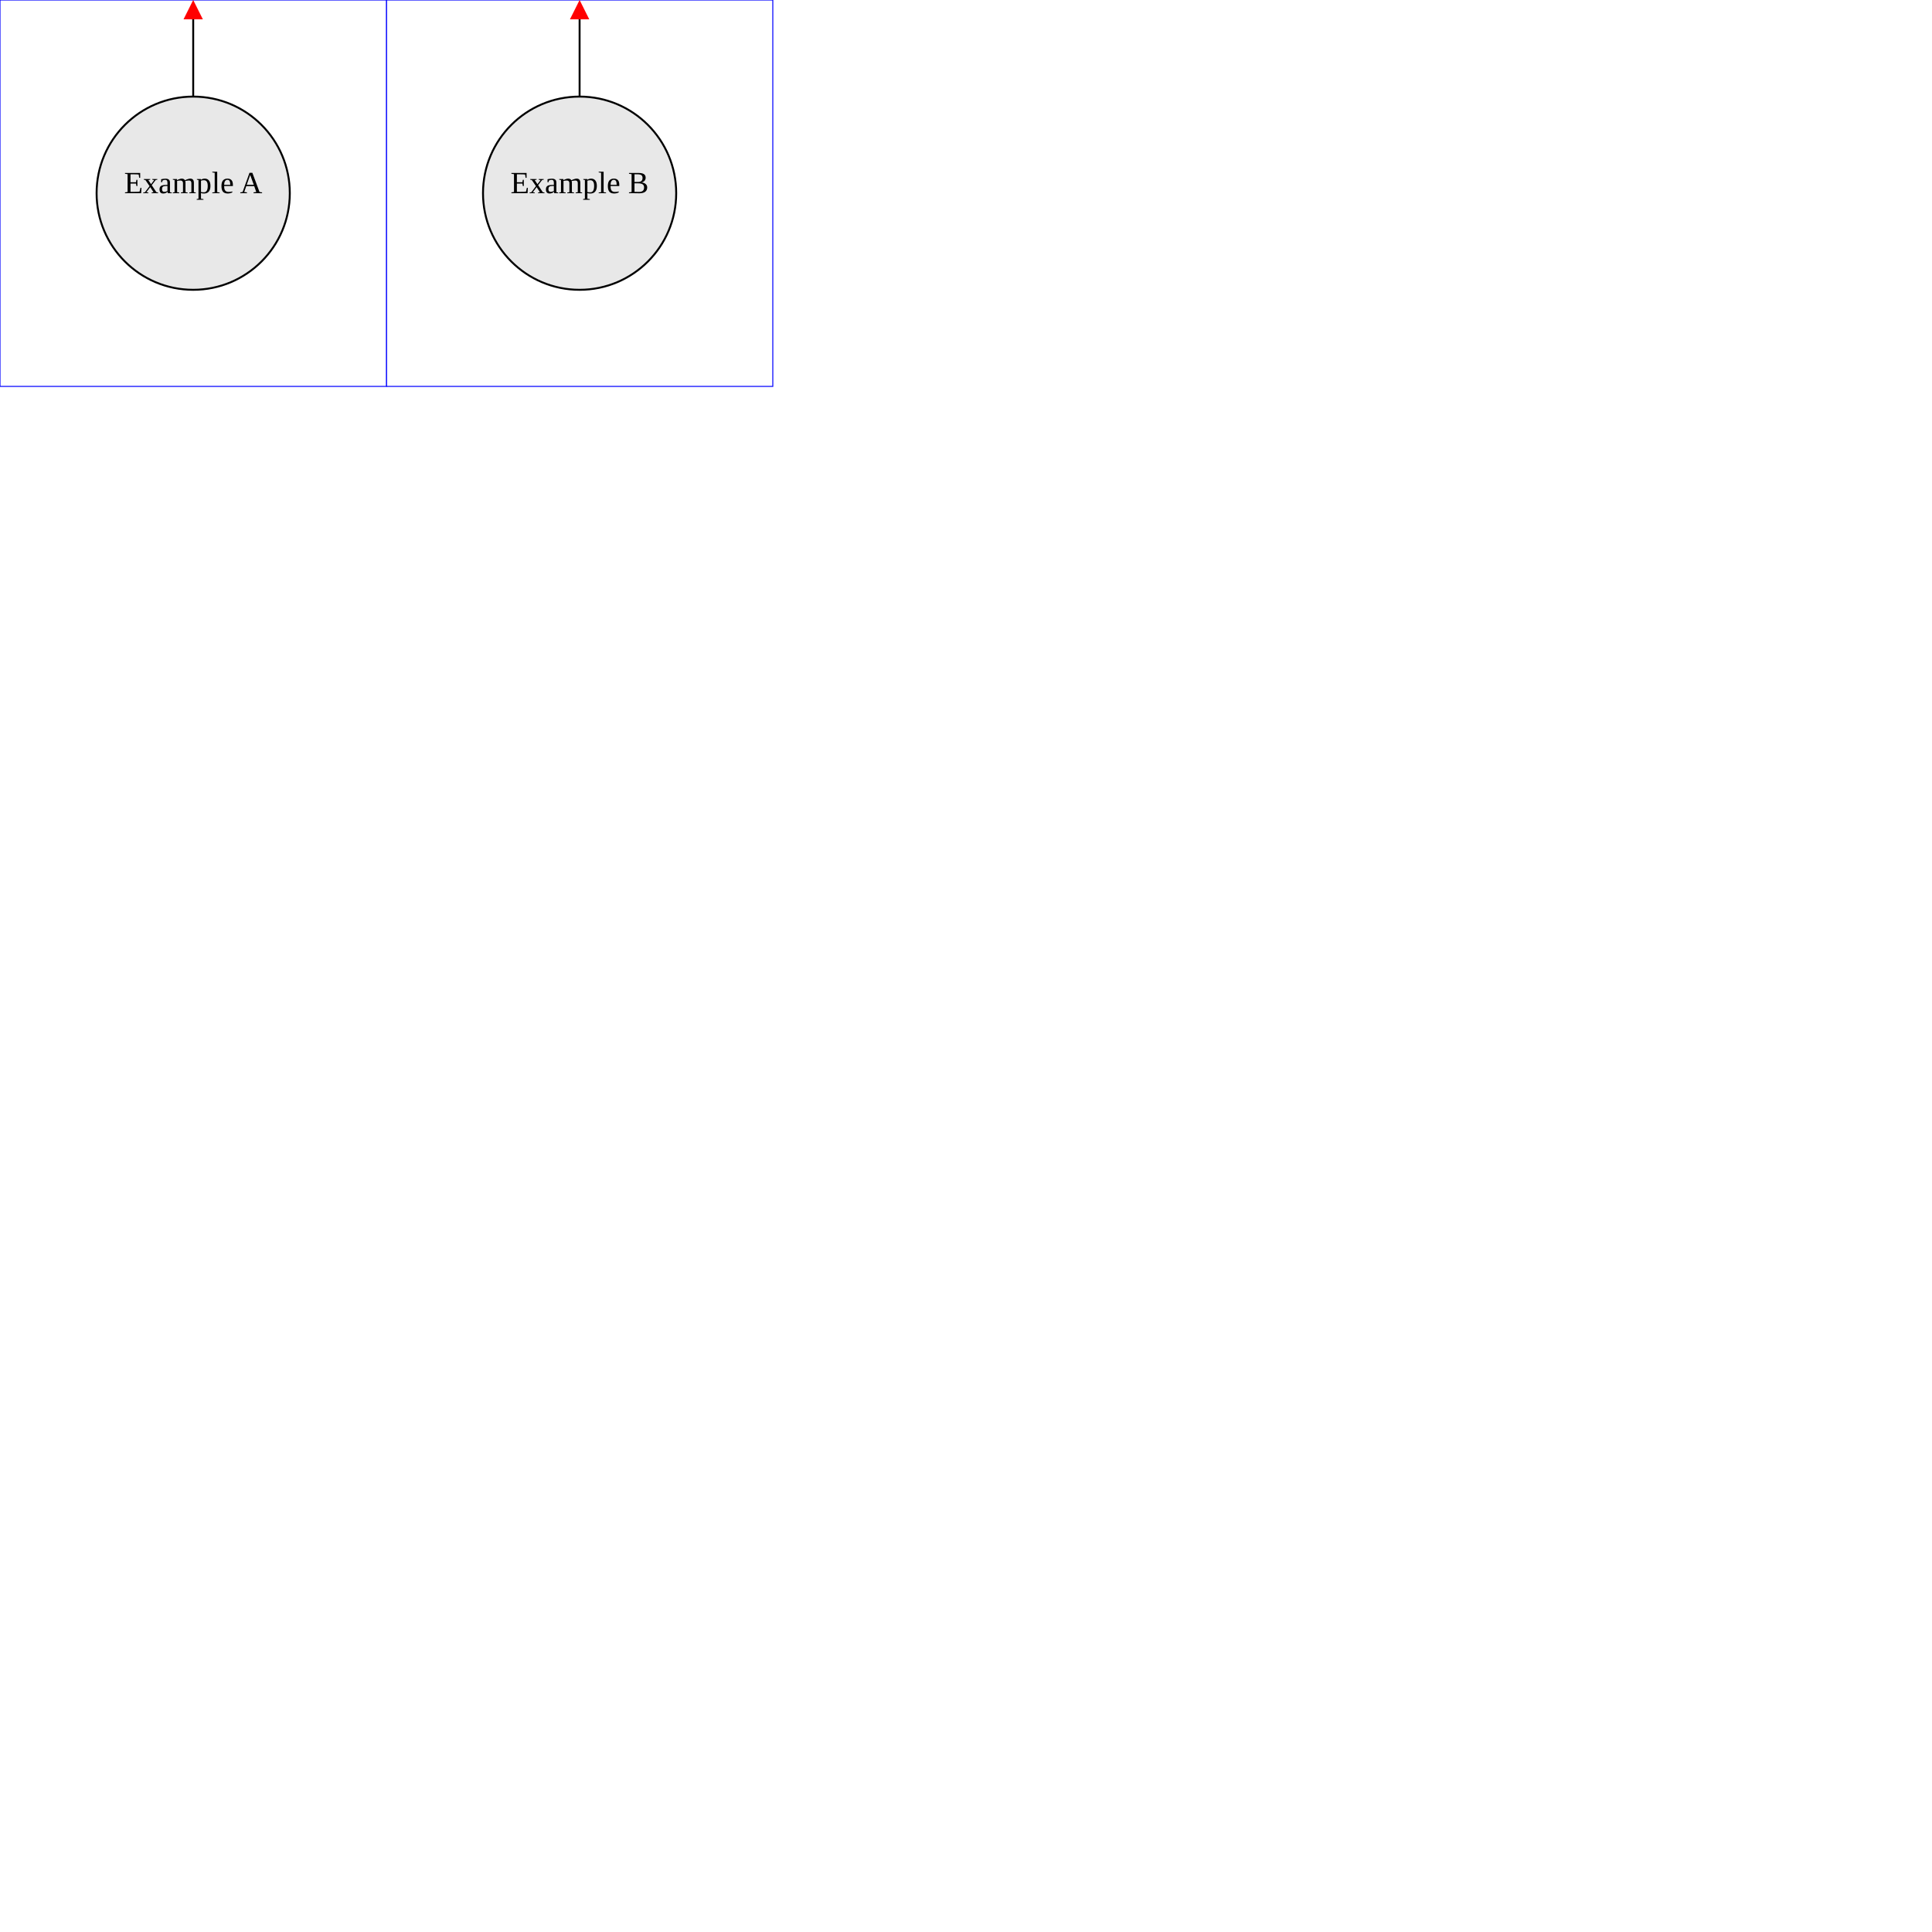
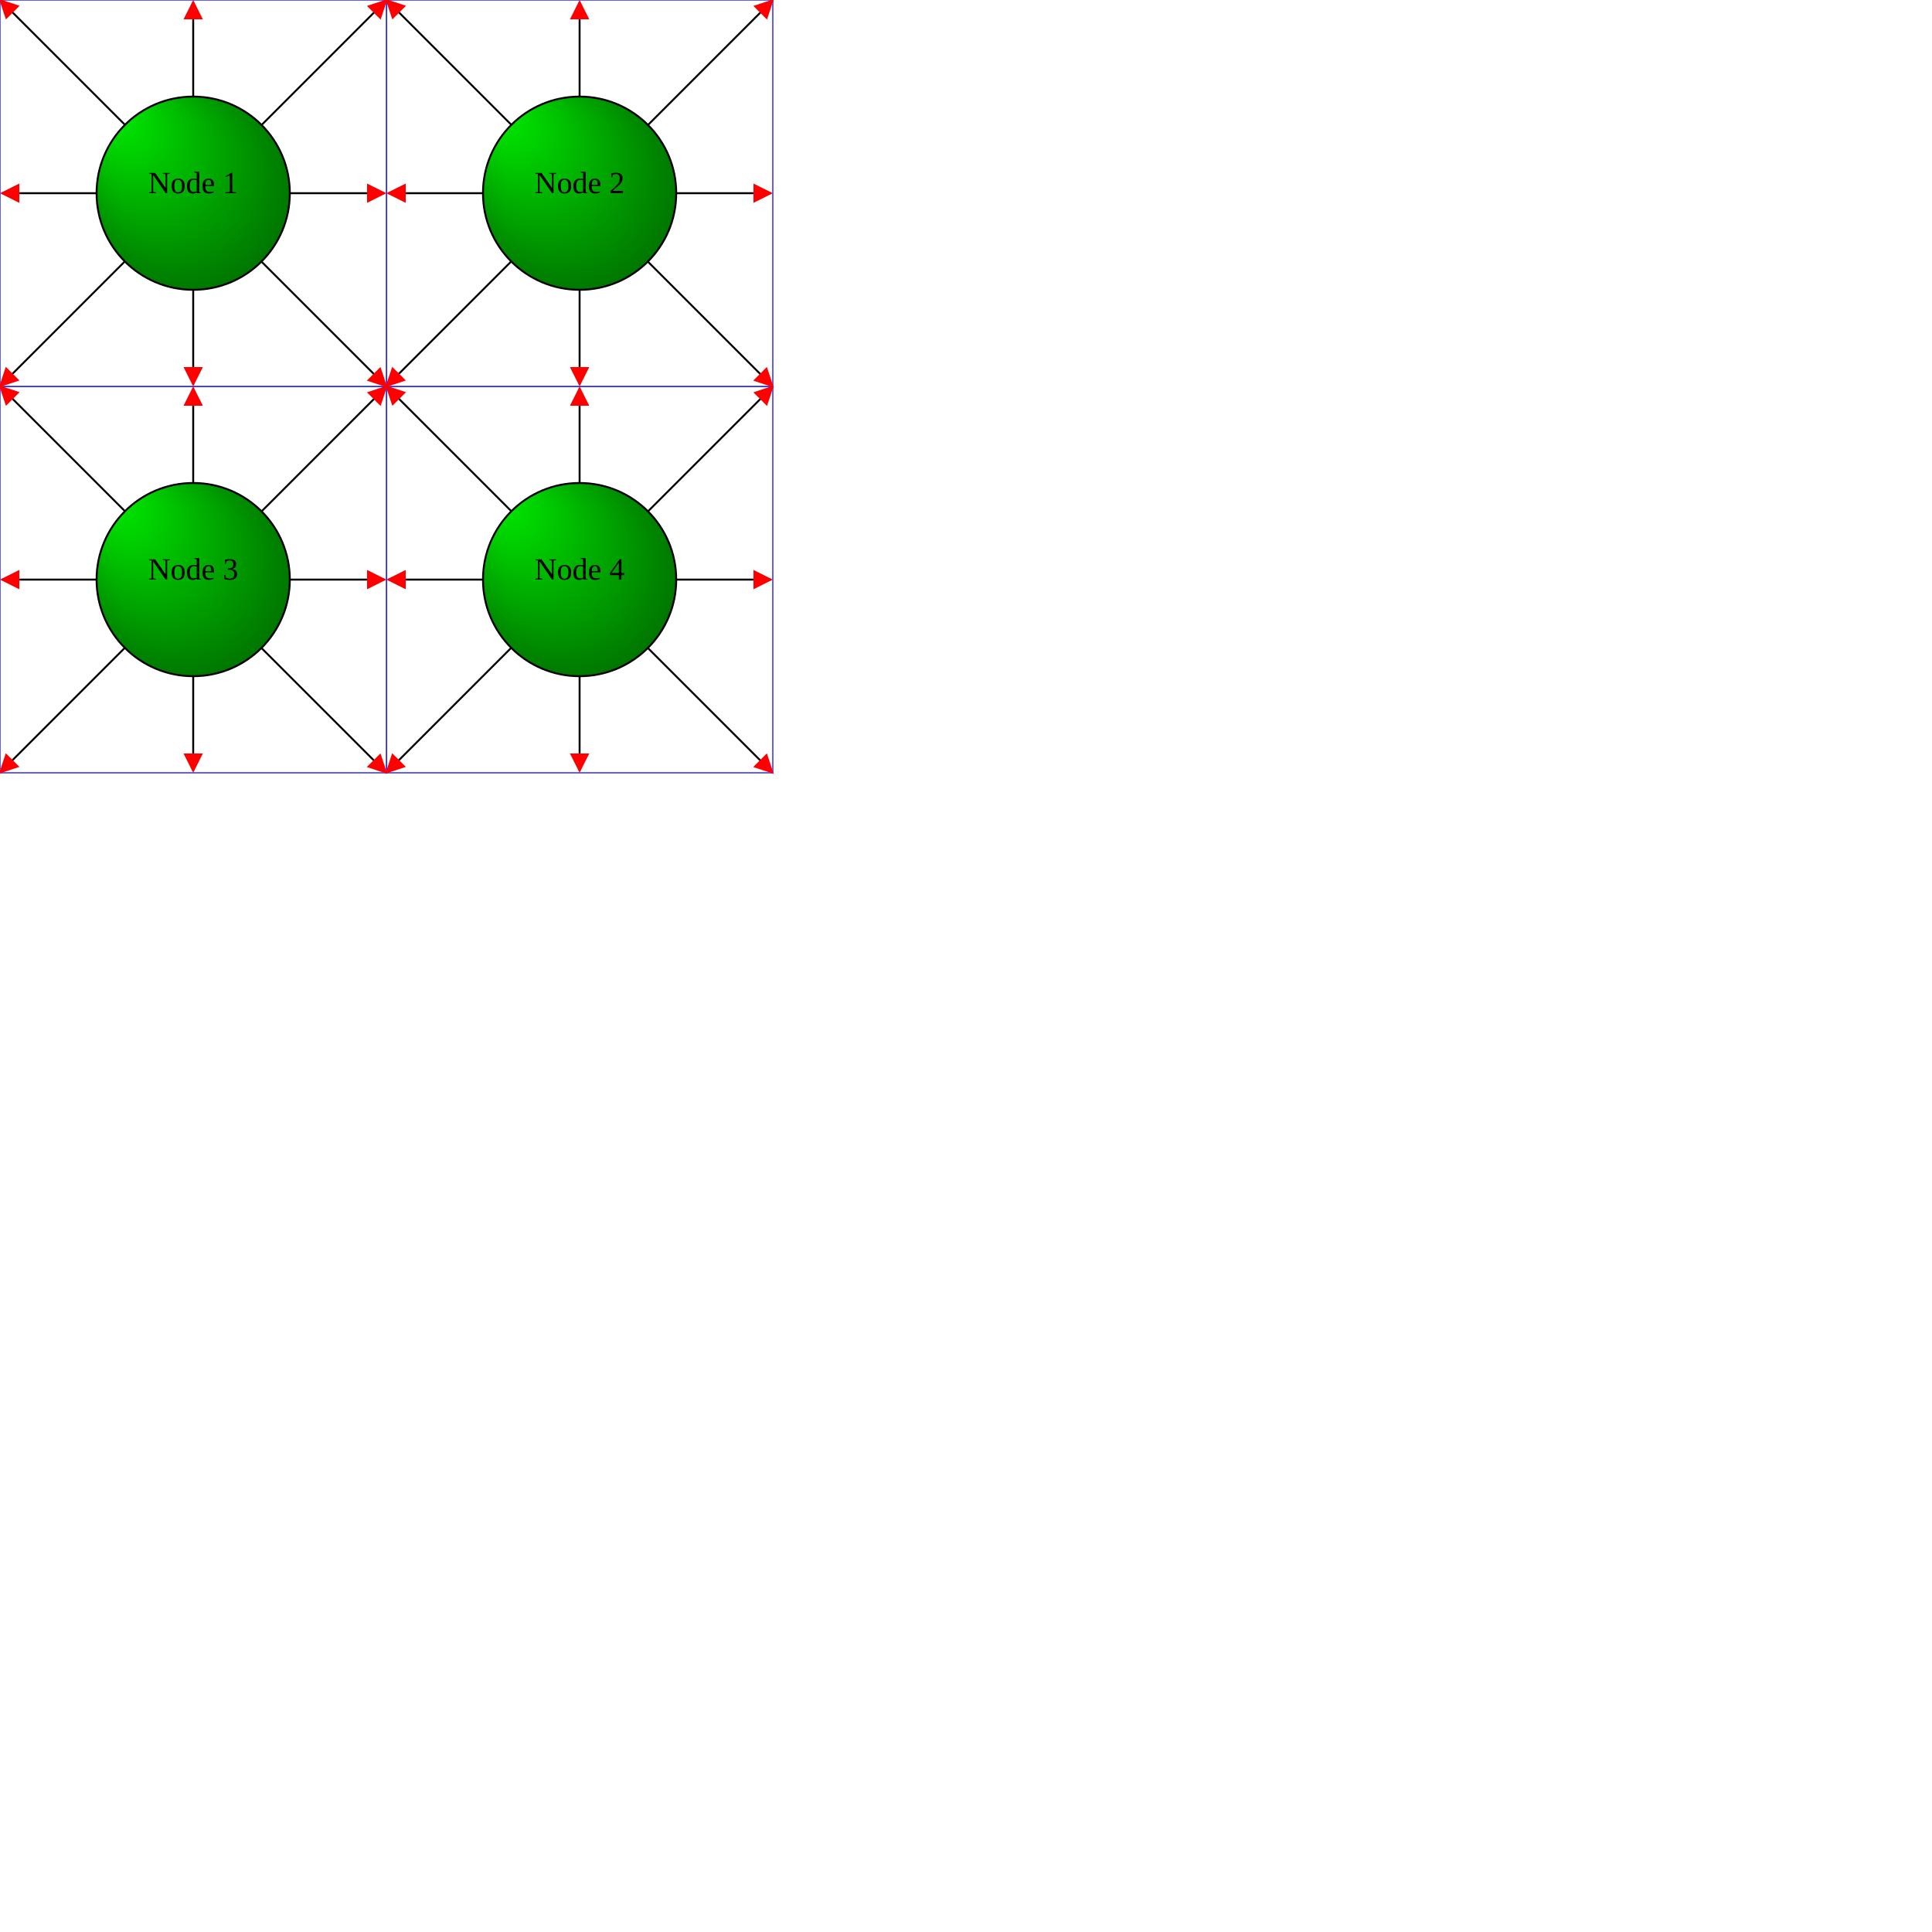
<svg xmlns="http://www.w3.org/2000/svg" xmlns:xlink="http://www.w3.org/1999/xlink" version="1.1" x="0px" y="0px" width="2000" height="2000" viewBox="0, 0, 2000, 2000">
  <style type="text/css">




/* Core style definition of node elements */
rect.Box { fill:none; stroke:#0000ff; stroke-width:0.5 }
- circle.Node { stroke:#000000; stroke-width:1; fill:#e8e8e8 }       
+ circle.Node { stroke:#000000; stroke-width:1; fill:#e8e8e8; fill:url(#nodeRadialGradient_A) }       
line.Arrow  { stroke:#000000; stroke-width:1 }
polygon.Arrow { fill:#ff0000 }


/* node variants in groups  */
- /* ------------------------------------ */
- 
+ /* ------------------------------------   */
/* pattern_0 */

g.pattern_0-box     { visibility: visible }

+ g.pattern_0-ahead_1 { visibility: visible }
g.pattern_0-arrow_1 { visibility: visible }
- g.pattern_0-arrow_2 { visibility: hidden }
- g.pattern_0-arrow_3 { visibility: hidden }
- g.pattern_0-arrow_4 { visibility: hidden }
- g.pattern_0-arrow_5 { visibility: hidden }
- g.pattern_0-arrow_6 { visibility: hidden }
- g.pattern_0-arrow_7 { visibility: hidden }
- g.pattern_0-arrow_8 { visibility: hidden }

- g.pattern_0-node_1  { visibility: visible }
- g.pattern_0-node_2  { visibility: hidden }
- g.pattern_0-node_3  { visibility: hidden }
- g.pattern_0-node_4  { visibility: hidden }
- g.pattern_0-node_5  { visibility: hidden }
- g.pattern_0-node_6  { visibility: hidden }
- g.pattern_0-node_7  { visibility: hidden }
- g.pattern_0-node_8  { visibility: hidden }
- g.pattern_0-node_9  { visibility: hidden }
+ g.pattern_0-ahead_2 { visibility: visible }
+ g.pattern_0-arrow_2 { visibility: visible }

- /* ------------------------------------ */
+ g.pattern_0-ahead_3 { visibility: visible }
+ g.pattern_0-arrow_3 { visibility: visible }

+ g.pattern_0-ahead_4 { visibility: visible }
+ g.pattern_0-arrow_4 { visibility: visible }
+ 
+ g.pattern_0-ahead_5 { visibility: visible }
+ g.pattern_0-arrow_5 { visibility: visible }
+ 
+ g.pattern_0-ahead_6 { visibility: visible }
+ g.pattern_0-arrow_6 { visibility: visible }
+ 
+ g.pattern_0-ahead_7 { visibility: visible }
+ g.pattern_0-arrow_7 { visibility: visible }
+ 
+ g.pattern_0-ahead_8 { visibility: visible }
+ g.pattern_0-arrow_8 { visibility: visible }
+ 
+ g.pattern_0-node    { visibility: visible }
+ 
+ /* ------------------------------------   */



</style>
  <defs>
-     <symbol id="arrow">
+     <radialGradient id="nodeRadialGradient_A" fx="5%" fy="5%" r="65%" spreadMethod="pad">
+       <stop offset="0%" stop-color="#00ee00" stop-opacity="1" />
+       <stop offset="100%" stop-color="#006600" stop-opacity="1" />
+     </radialGradient>
+     <symbol id="arrow_head">
      <polygon points="0,10 5,0 10,10" class="Arrow" />
-       <line x1="5" y1="10" x2="5" y2="100" class="Arrow" />
+     </symbol>
+     <symbol id="arrow_line">
+       <line x1="5" y1="1" x2="5" y2="100" class="Arrow" />
    </symbol>
    <symbol id="pattern_0">
      <g class="pattern_0-box">
        <rect x="0" y="0" width="200" height="200" class="Box" />
      </g>
      <g class="pattern_0-arrow_1" transform="translate(95,0)">
-         <use xlink:href="#arrow" />
+         <use xlink:href="#arrow_line" />
+         <g class="pattern_0-ahead_1">
+           <use xlink:href="#arrow_head" />
+         </g>
      </g>
-       <g class="pattern_0-arrow_2" transform="translate(195,-2.5) rotate(45)">
-         <use xlink:href="#arrow" />
+       <g class="pattern_0-arrow_2" transform="translate(197,-4) rotate(45)">
+         <use xlink:href="#arrow_line" />
+         <g class="pattern_0-ahead_2">
+           <use xlink:href="#arrow_head" />
+         </g>
      </g>
      <g class="pattern_0-arrow_3" transform="translate(200,95) rotate(90)">
        <use xlink:href="#arrow" />
+         <use xlink:href="#arrow_line" />
+         <g class="pattern_0-ahead_3">
+           <use xlink:href="#arrow_head" />
+         </g>
      </g>
-       <g class="pattern_0-arrow_4" transform="translate(202.5,195) rotate(135)">
+       <g class="pattern_0-arrow_4" transform="translate(204,197) rotate(135)">
        <use xlink:href="#arrow" />
+         <use xlink:href="#arrow_line" />
+         <g class="pattern_0-ahead_4">
+           <use xlink:href="#arrow_head" />
+         </g>
      </g>
      <g class="pattern_0-arrow_5" transform="translate(105,200) rotate(180)">
        <use xlink:href="#arrow" />
+         <use xlink:href="#arrow_line" />
+         <g class="pattern_0-ahead_5">
+           <use xlink:href="#arrow_head" />
+         </g>
      </g>
-       <g class="pattern_0-arrow_6" transform="translate(5,202.5) rotate(225)">
+       <g class="pattern_0-arrow_6" transform="translate(3,204) rotate(225)">
        <use xlink:href="#arrow" />
+         <use xlink:href="#arrow_line" />
+         <g class="pattern_0-ahead_6">
+           <use xlink:href="#arrow_head" />
+         </g>
      </g>
      <g class="pattern_0-arrow_7" transform="translate(0,105) rotate(270)">
        <use xlink:href="#arrow" />
+         <use xlink:href="#arrow_line" />
+         <g class="pattern_0-ahead_7">
+           <use xlink:href="#arrow_head" />
+         </g>
      </g>
-       <g class="pattern_0-arrow_8" transform="translate(-2.5,5) rotate(315)">
+       <g class="pattern_0-arrow_8" transform="translate(-4,3) rotate(315)">
        <use xlink:href="#arrow" />
+         <use xlink:href="#arrow_line" />
+         <g class="pattern_0-ahead_8">
+           <use xlink:href="#arrow_head" />
+         </g>
      </g>
-       <g class="pattern_0-node_1">
+       <g class="pattern_0-node">
        <circle cx="100" cy="100" r="50" class="Node" />
-       </g>
-       <g class="pattern_0-node_2">
-         <circle cx="100" cy="50" r="50" class="Node" />
-       </g>
-       <g class="pattern_0-node_3">
-         <circle cx="50" cy="50" r="50" class="Node" />
-       </g>
-       <g class="pattern_0-node_4">
-         <circle cx="150" cy="50" r="50" class="Node" />
-       </g>
-       <g class="pattern_0-node_5">
-         <circle cx="100" cy="150" r="50" class="Node" />
-       </g>
-       <g class="pattern_0-node_6">
-         <circle cx="50" cy="150" r="50" class="Node" />
-       </g>
-       <g class="pattern_0-node_7">
-         <circle cx="150" cy="150" r="50" class="Node" />
-       </g>
-       <g class="pattern_0-node_8">
-         <circle cx="50" cy="100" r="50" class="Node" />
-       </g>
-       <g class="pattern_0-node_9">
-         <circle cx="150" cy="100" r="50" class="Node" />
      </g>
    </symbol>
  </defs>
  <g id="graph" transform="translate(0,0) scale(2)">
-     <g id="pattern_0_A" transform="translate(0,0)">
+     <g id="pattern_0_1" transform="translate(0,0)">
      <use xlink:href="#pattern_0" />
-       <text x="100" y="100" style="fill: #000000; stroke: none; font-size: 16px; text-anchor: middle">Example A</text>
+       <text x="100" y="100" style="fill: #000000; stroke: none; font-size: 16px; text-anchor: middle">Node 1</text>
    </g>
-     <g id="pattern_0_B" transform="translate(200,0)">
+     <g id="pattern_0_2" transform="translate(200,0)">
      <use xlink:href="#pattern_0" />
-       <text x="100" y="100" style="fill: #000000; stroke: none; font-size: 16px; text-anchor: middle">Example B</text>
+       <text x="100" y="100" style="fill: #000000; stroke: none; font-size: 16px; text-anchor: middle">Node 2</text>
+     </g>
+     <g id="pattern_0_3" transform="translate(0,200)">
+       <use xlink:href="#pattern_0" />
+       <text x="100" y="100" style="fill: #000000; stroke: none; font-size: 16px; text-anchor: middle">Node 3</text>
+     </g>
+     <g id="pattern_0_4" transform="translate(200,200)">
+       <use xlink:href="#pattern_0" />
+       <text x="100" y="100" style="fill: #000000; stroke: none; font-size: 16px; text-anchor: middle">Node 4</text>
    </g>
  </g>
</svg>
